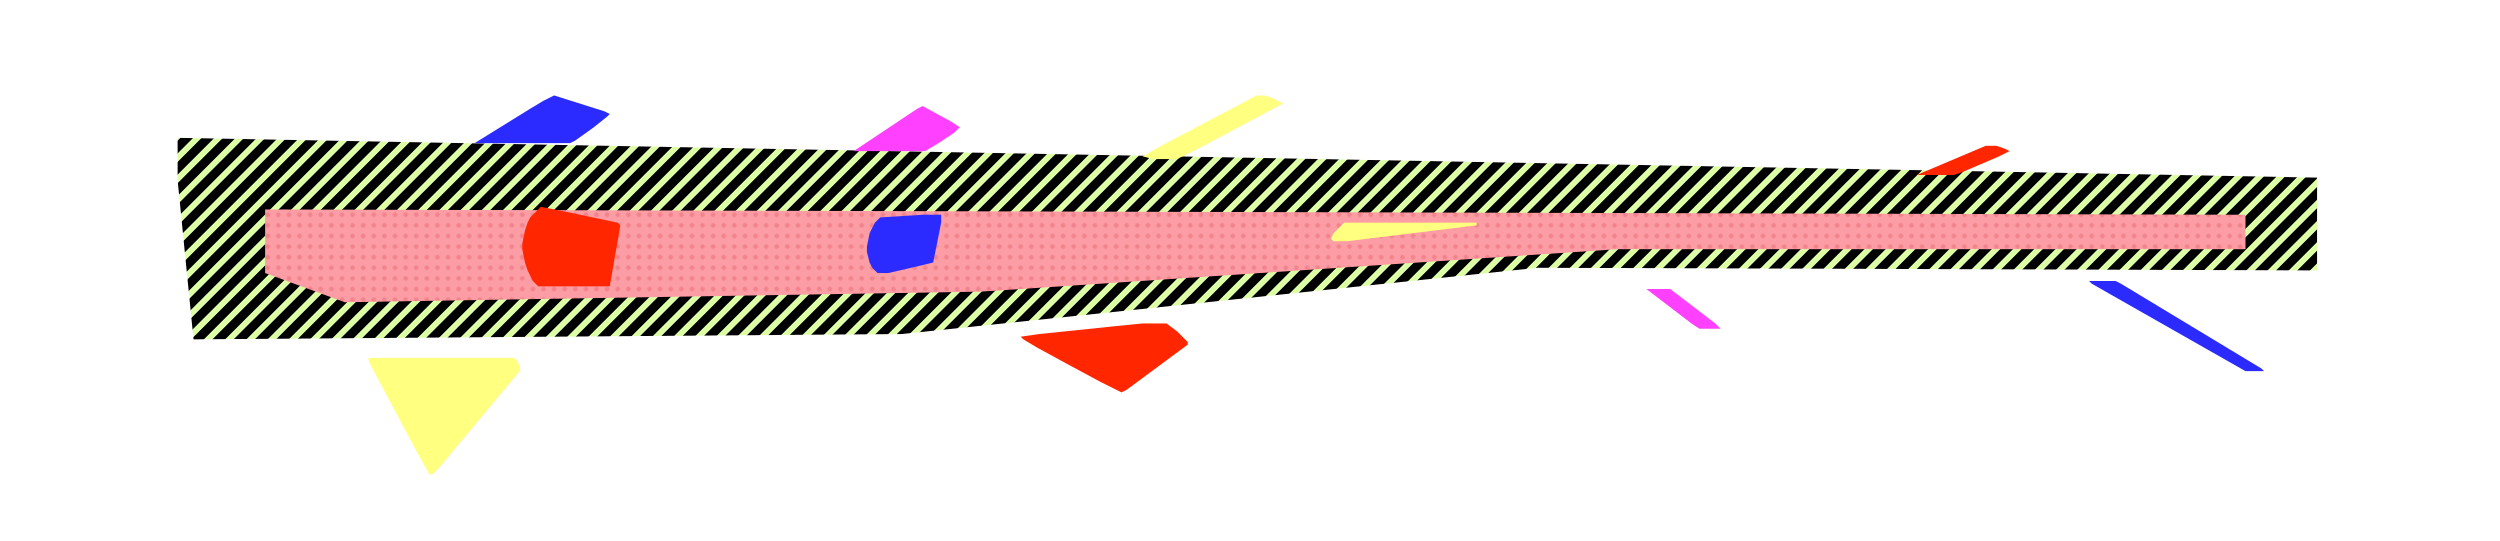
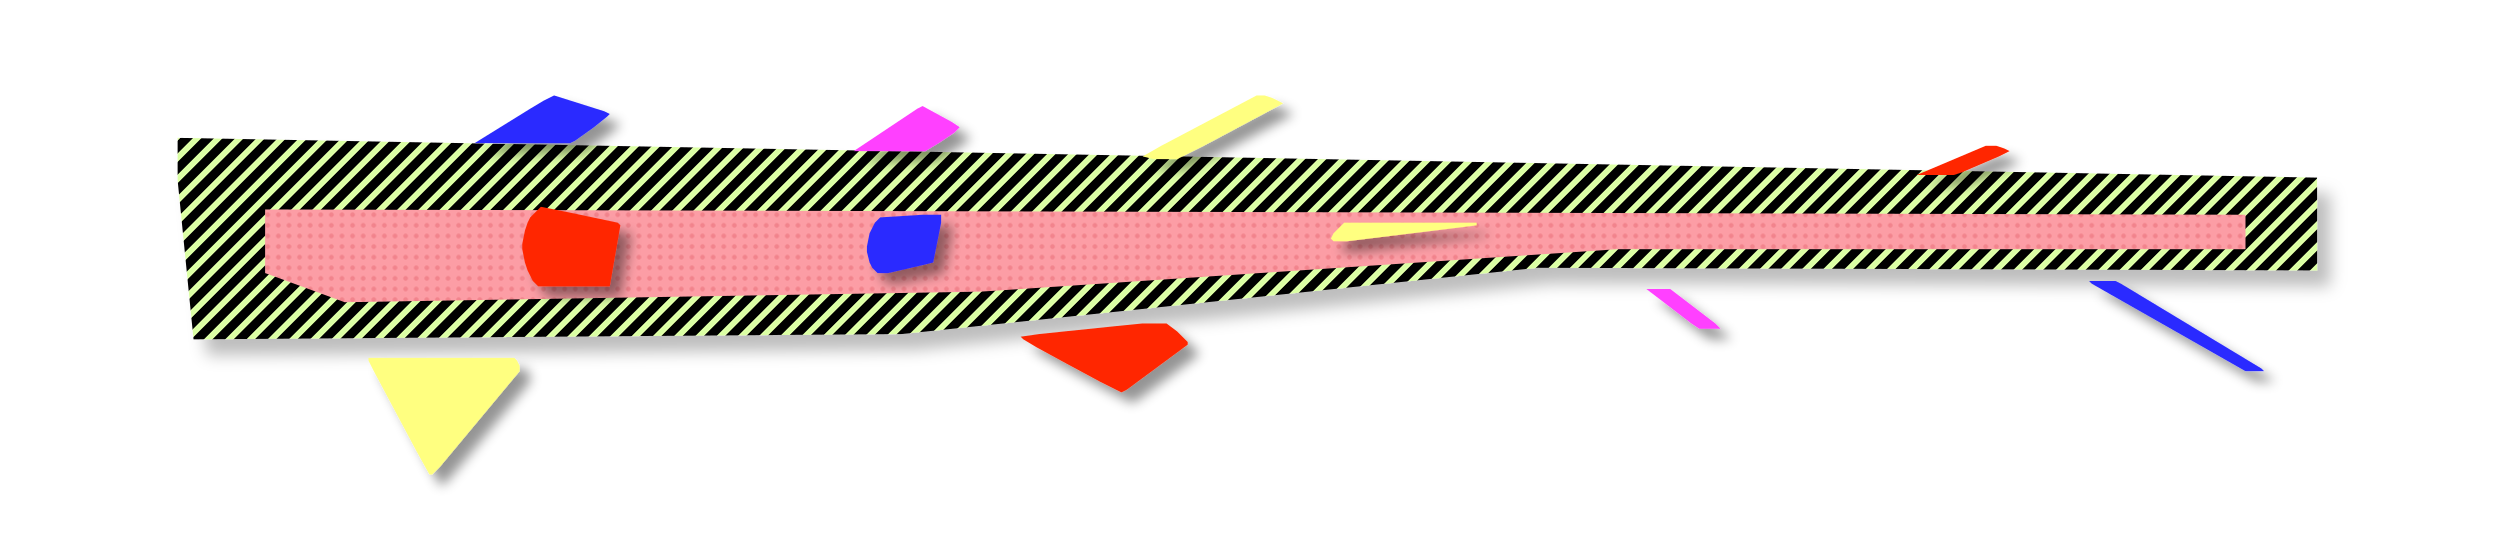
<svg xmlns="http://www.w3.org/2000/svg" viewBox="0 0 943 204" width="943" height="204" role="img" aria-labelledby="bbaTitle bbaDesc" preserveAspectRatio="xMidYMid meet">
  <defs>
    <pattern id="bbaHatch" width="5.66" height="5.66" patternUnits="userSpaceOnUse" patternTransform="rotate(45)">
      <rect width="5.66" height="5.66" fill="#daffa4" />
      <rect width="3.4" height="5.66" fill="#000" />
    </pattern>
    <pattern id="bbaStipple" width="4" height="4" patternUnits="userSpaceOnUse">
      <rect width="4" height="4" fill="#fc9da5" />
      <circle cx="1" cy="1" r="0.9" fill="#f2848d" />
    </pattern>
    <path id="bbaTrunkPath" d="M 67 52 L 874 67 L 874 102 L 580 101 L 340 126 L 73 128 L 67 68 Z" />
    <clipPath id="bbaTrunkClip">
      <use href="#bbaTrunkPath" />
    </clipPath>
+     <filter id="bbaLimbShadow" x="-25%" y="-25%" width="160%" height="160%">
+       <feGaussianBlur in="SourceAlpha" stdDeviation="2.2" />
+       <feOffset dx="4" dy="4" result="limbOffset" />
+       <feFlood flood-color="#000" flood-opacity="0.42" />
+       <feComposite in2="limbOffset" operator="in" />
+       <feMerge>
+         <feMergeNode />
+         <feMergeNode in="SourceGraphic" />
+       </feMerge>
+     </filter>
+     <filter id="bbaTrunkShadow" x="-10%" y="-40%" width="130%" height="200%">
+       <feGaussianBlur in="SourceAlpha" stdDeviation="3" />
+       <feOffset dx="5" dy="6" result="trunkOffset" />
+       <feFlood flood-color="#000" flood-opacity="0.26" />
+       <feComposite in2="trunkOffset" operator="in" />
+       <feMerge>
+         <feMergeNode />
+         <feMergeNode in="SourceGraphic" />
+       </feMerge>
+     </filter>
  </defs>
-   <g id="layer-trunk" data-layer="10">
+   <g id="layer-trunk" data-layer="10" filter="url(#bbaTrunkShadow)">
    <use href="#bbaTrunkPath" fill="url(#bbaHatch)" />
  </g>
  <g id="layer-core" data-layer="20" clip-path="url(#bbaTrunkClip)">
    <path d="M 100 79 L 847 81 L 847 94 L 610 94 L 370 110 L 130 114 L 100 103 Z" fill="url(#bbaStipple)" />
  </g>
-   <g id="layer-shards" data-layer="30">
+   <g id="layer-shards" data-layer="30" filter="url(#bbaLimbShadow)">
    <polygon id="shard-blue-nw" data-shard="blue" points="215,54 179,54 200,41 205,38 209,36 228,42 230,43 229,44 224,48 217,53" fill="#2b2bff" />
    <polygon id="shard-magenta-n" data-shard="magenta" points="349,57 322,57 346,41 348,40 359,46 362,48 360,50 354,54" fill="#ff40ff" />
    <polygon id="shard-yellow-n" data-shard="yellow" points="431,59 438,55 474,36 477,36 480,37 484,39 454,55 444,60 435,60" fill="#ffff80" />
    <polygon id="shard-red-ne" data-shard="red" points="723,66 749,55 753,55 756,56 758,57 754,59 740,65 737,66" fill="#ff2600" />
    <polygon id="shard-red-w" data-shard="red" points="234,85 230,108 203,108 201,106 199,102 198,99 197,94 197,92 198,87 199,84 200,82 204,78 214,80 233,84" fill="#ff2600" />
    <polygon id="shard-blue-mid" data-shard="blue" points="355,81 355,84 352,99 348,100 335,103 331,103 329,101 328,99 327,95 327,93 328,88 330,84 332,82 348,81" fill="#2b2bff" />
    <polygon id="shard-yellow-mid" data-shard="yellow" points="507,84 557,84 557,85 508,91 503,91 502,90 503,88" fill="#ffff80" />
    <polygon id="shard-yellow-sw" data-shard="yellow" points="139,135 194,135 195,136 196,138 196,140 166,176 163,179 162,179 157,170 141,140 139,136" fill="#ffff80" />
    <polygon id="shard-red-s" data-shard="red" points="448,129 448,130 425,147 423,148 415,144 402,137 391,131 386,128 385,127 392,126 421,123 431,122 440,122 444,125" fill="#ff2600" />
    <polygon id="shard-magenta-se" data-shard="magenta" points="649,124 641,124 638,122 621,109 630,109 647,122" fill="#ff40ff" />
    <polygon id="shard-blue-se" data-shard="blue" points="854,140 847,140 796,111 789,107 788,106 798,106 800,107 853,139" fill="#2b2bff" />
  </g>
</svg>
